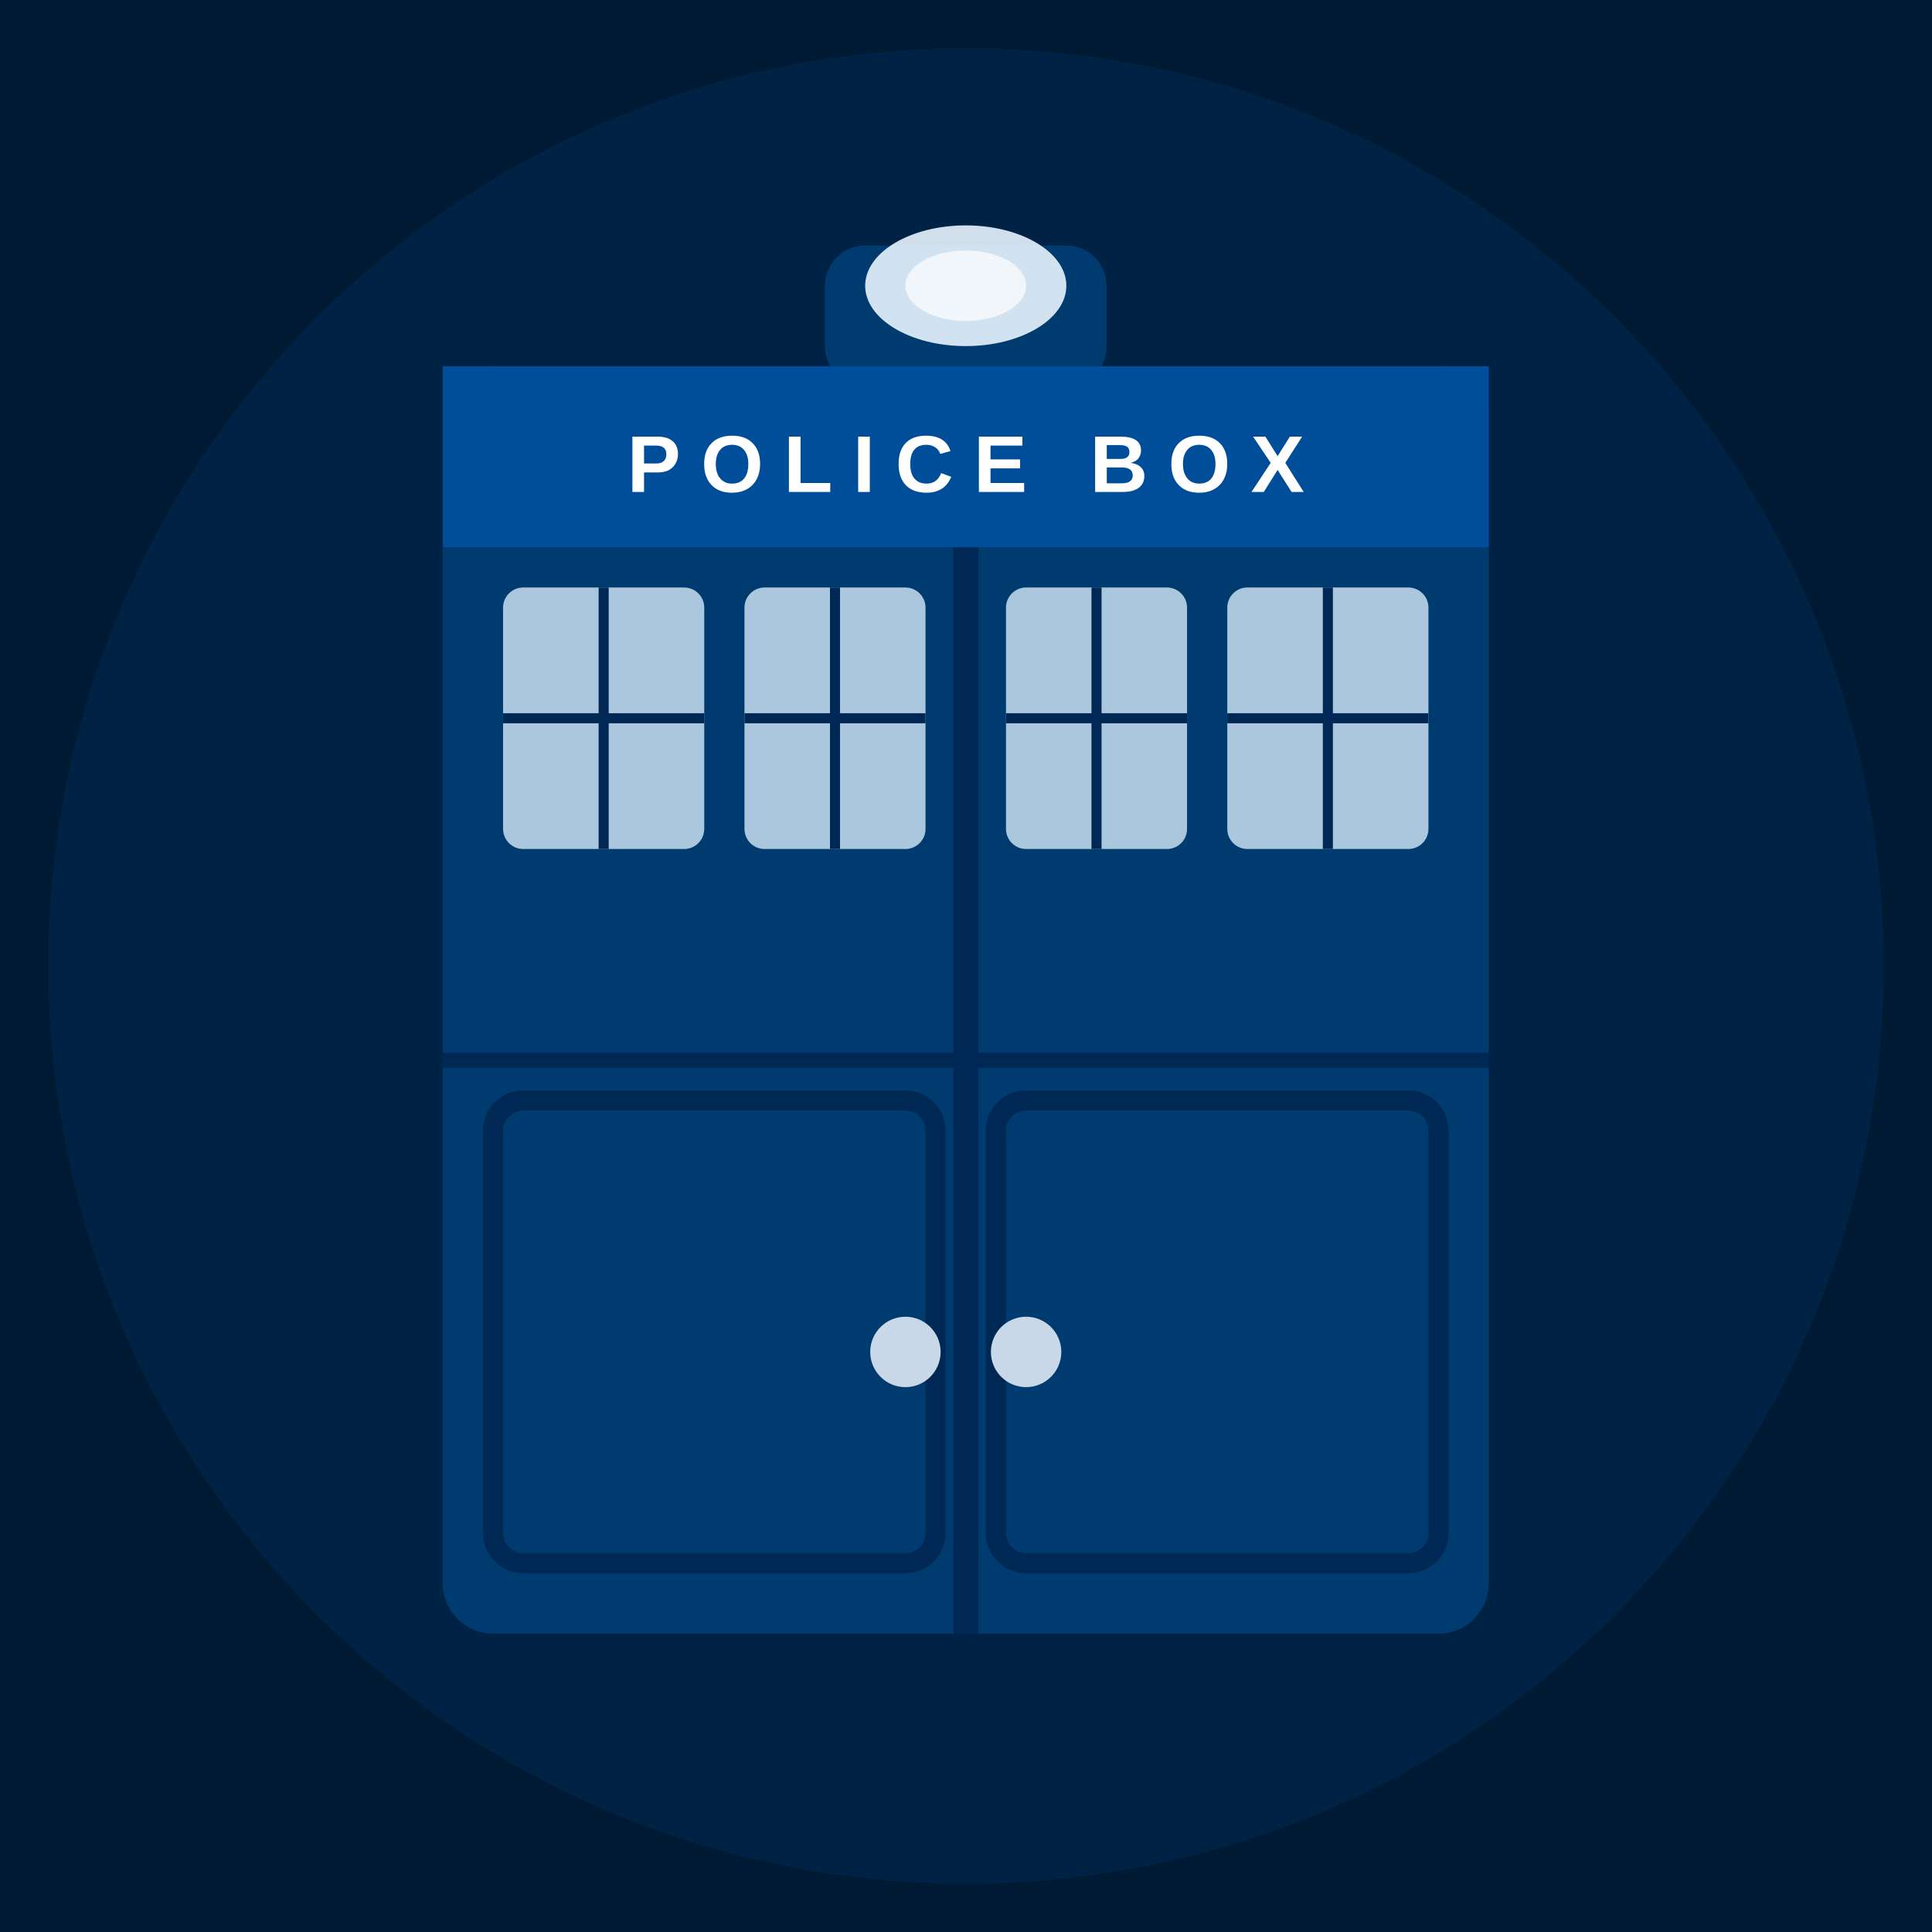
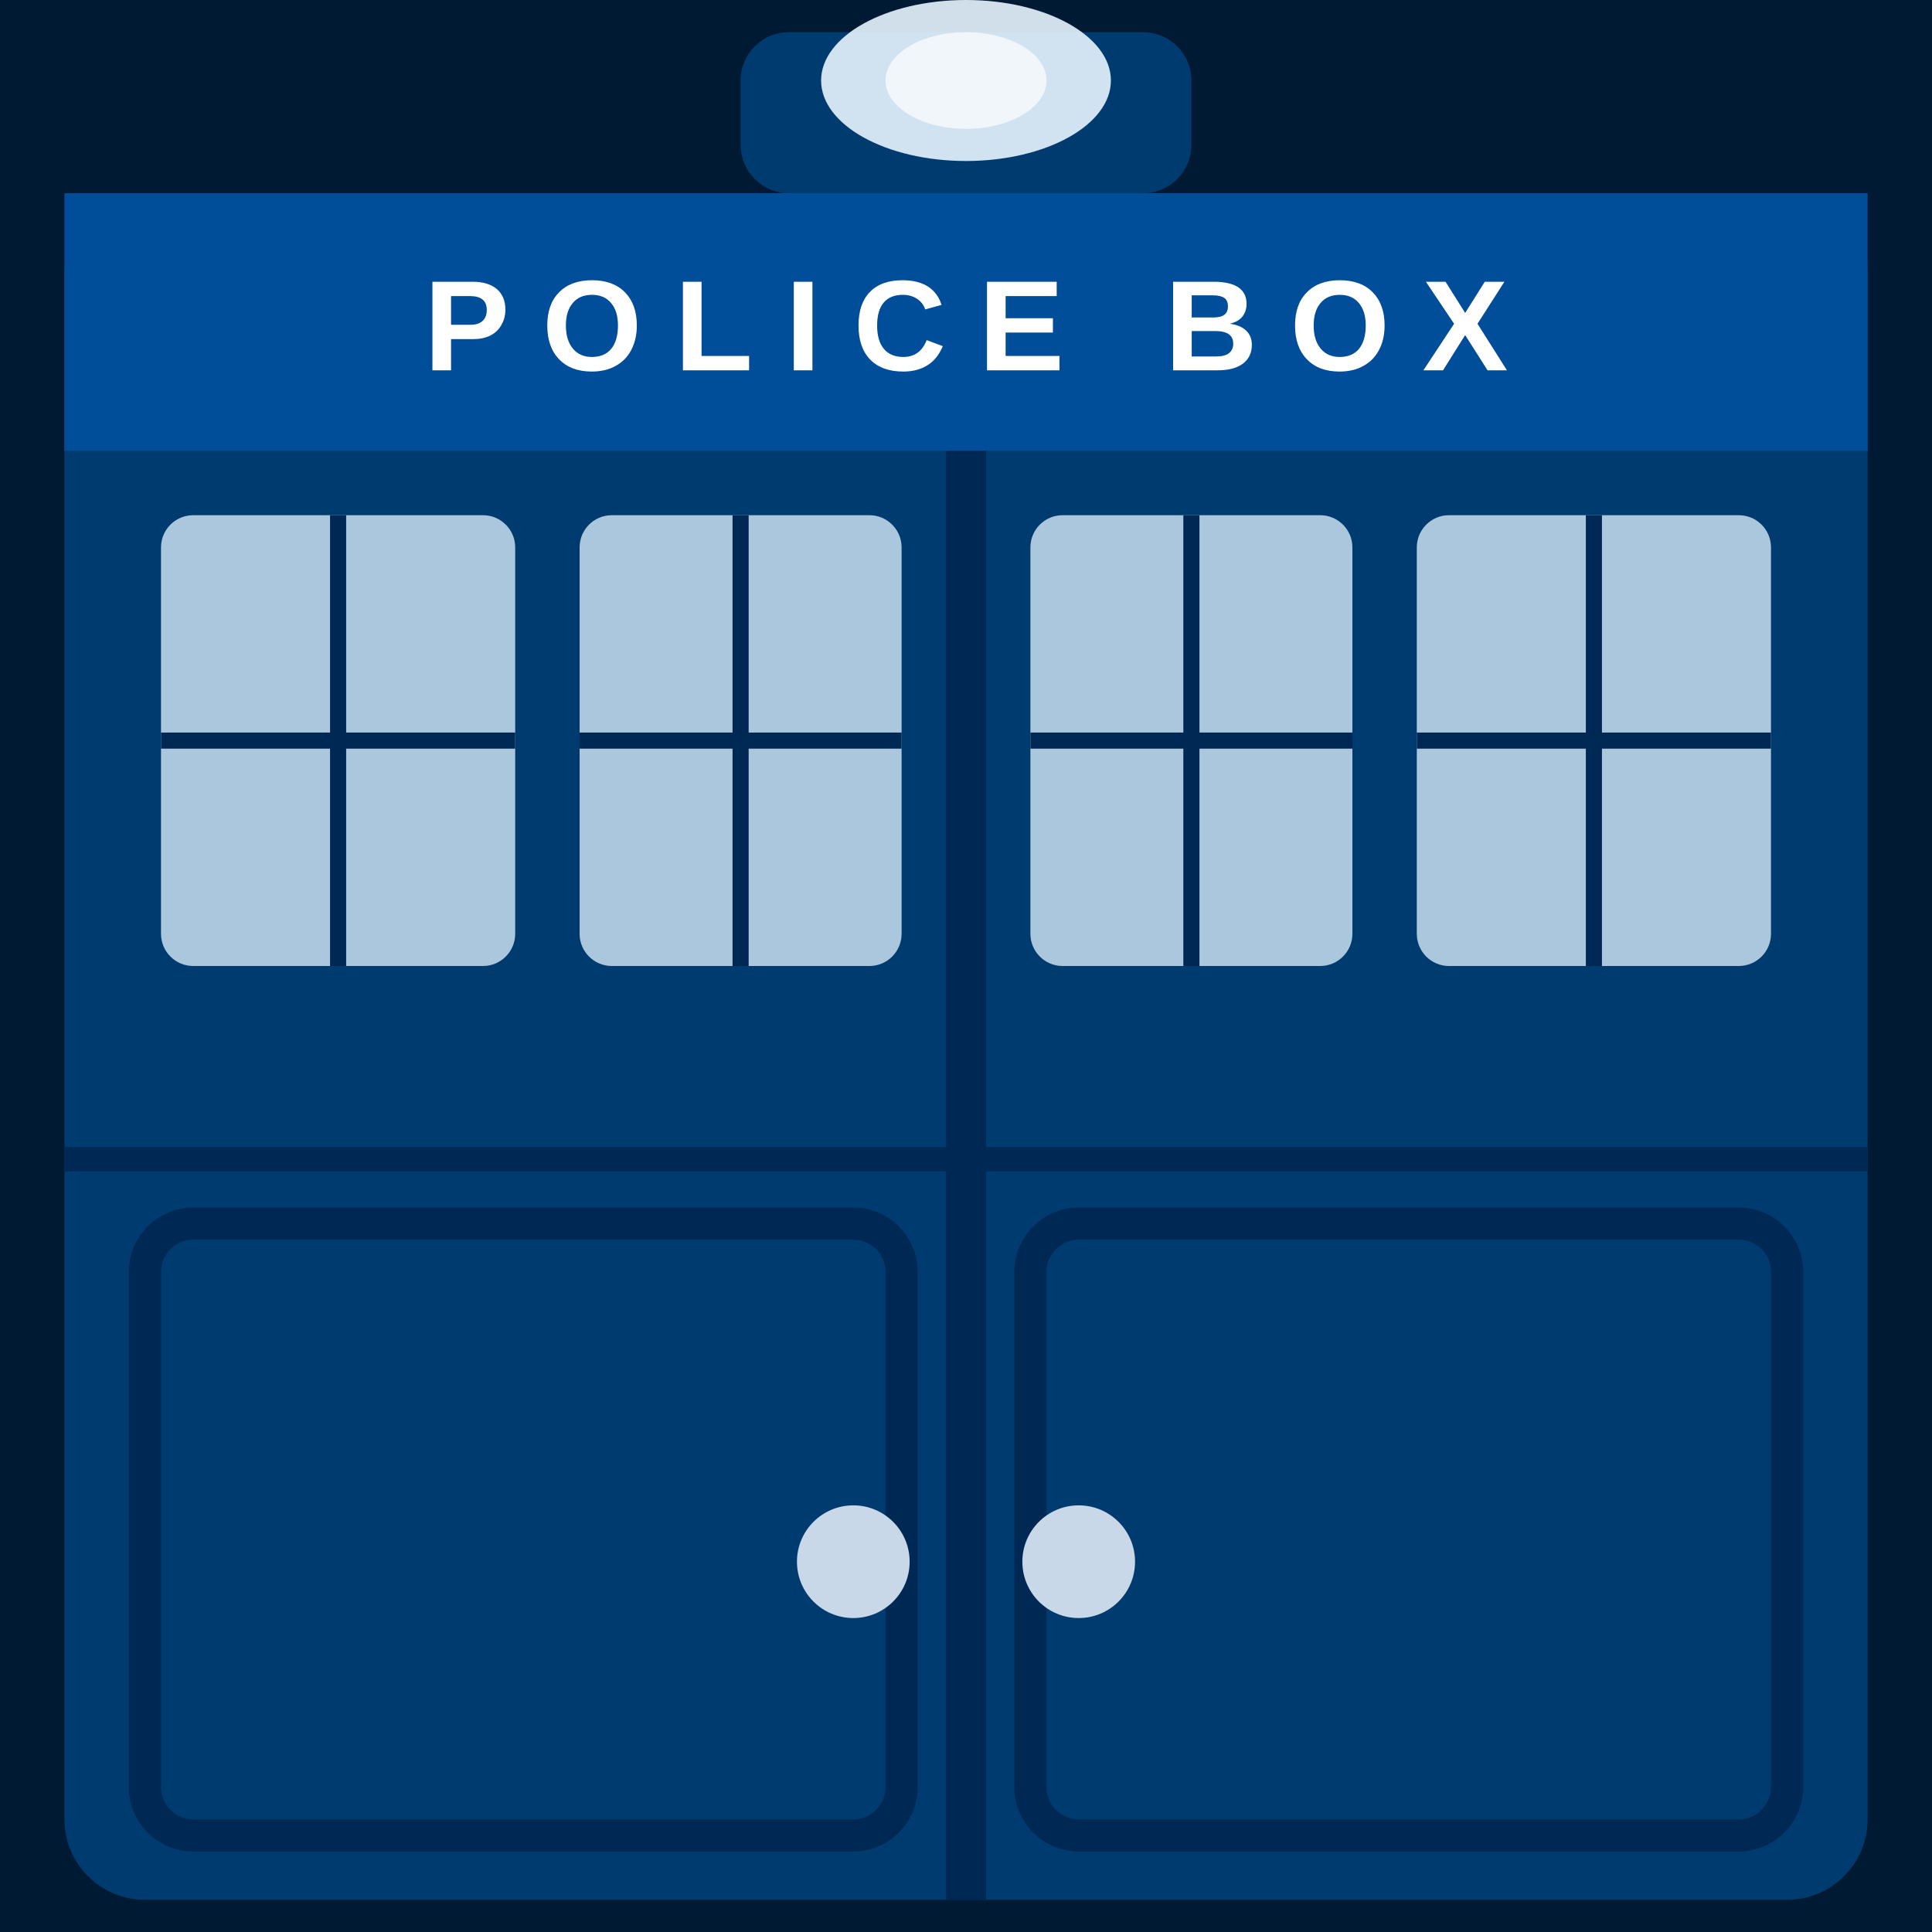
- <svg xmlns="http://www.w3.org/2000/svg" viewBox="0 0 160 160">
-   <rect width="160" height="160" fill="#001a33" />
-   <circle cx="80" cy="80" r="76" fill="#002244" />
-   <g transform="translate(30, 17) scale(0.833)">
-     <rect x="46" y="4" width="28" height="14" rx="4" fill="#003b6f" />
-     <ellipse cx="60" cy="8" rx="10" ry="6" fill="#e8f4ff" opacity="0.9" />
-     <ellipse cx="60" cy="8" rx="6" ry="3.5" fill="white" opacity="0.7" />
-     <rect x="8" y="16" width="104" height="126" rx="5" fill="#003b6f" />
-     <rect x="8" y="16" width="104" height="18" fill="#004d99" />
-     <text x="60" y="28.5" font-family="Arial" font-weight="bold" font-size="8" fill="white" text-anchor="middle" letter-spacing="2">POLICE  BOX</text>
-     <line x1="60" y1="34" x2="60" y2="142" stroke="#002855" stroke-width="2.5" />
-     <line x1="8" y1="85" x2="112" y2="85" stroke="#002855" stroke-width="1.5" />
-     <rect x="14" y="38" width="20" height="26" rx="2" fill="#c8dff0" opacity="0.85" />
-     <line x1="24" y1="38" x2="24" y2="64" stroke="#002855" stroke-width="1" />
-     <line x1="14" y1="51" x2="34" y2="51" stroke="#002855" stroke-width="1" />
-     <rect x="38" y="38" width="18" height="26" rx="2" fill="#c8dff0" opacity="0.85" />
-     <line x1="47" y1="38" x2="47" y2="64" stroke="#002855" stroke-width="1" />
-     <line x1="38" y1="51" x2="56" y2="51" stroke="#002855" stroke-width="1" />
-     <rect x="64" y="38" width="18" height="26" rx="2" fill="#c8dff0" opacity="0.85" />
-     <line x1="73" y1="38" x2="73" y2="64" stroke="#002855" stroke-width="1" />
-     <line x1="64" y1="51" x2="82" y2="51" stroke="#002855" stroke-width="1" />
-     <rect x="86" y="38" width="20" height="26" rx="2" fill="#c8dff0" opacity="0.85" />
-     <line x1="96" y1="38" x2="96" y2="64" stroke="#002855" stroke-width="1" />
-     <line x1="86" y1="51" x2="106" y2="51" stroke="#002855" stroke-width="1" />
-     <rect x="13" y="89" width="44" height="46" rx="3" fill="none" stroke="#002855" stroke-width="2" />
-     <rect x="63" y="89" width="44" height="46" rx="3" fill="none" stroke="#002855" stroke-width="2" />
-     <circle cx="54" cy="114" r="3.5" fill="#c8d8e8" />
-     <circle cx="66" cy="114" r="3.5" fill="#c8d8e8" />
-   </g>
+ <svg xmlns="http://www.w3.org/2000/svg" viewBox="0 0 120 120">
+   <rect width="120" height="120" fill="#001a33" />
+   <rect x="46" y="2" width="28" height="10" rx="3" fill="#003b6f" />
+   <ellipse cx="60" cy="5" rx="9" ry="5" fill="#e8f4ff" opacity="0.9" />
+   <ellipse cx="60" cy="5" rx="5" ry="3" fill="white" opacity="0.7" />
+   <rect x="4" y="12" width="112" height="106" rx="5" fill="#003b6f" />
+   <rect x="4" y="12" width="112" height="16" fill="#004d99" />
+   <text x="60" y="23" font-family="Arial" font-weight="bold" font-size="8" fill="white" text-anchor="middle" letter-spacing="2">POLICE  BOX</text>
+   <line x1="60" y1="28" x2="60" y2="118" stroke="#002855" stroke-width="2.5" />
+   <line x1="4" y1="72" x2="116" y2="72" stroke="#002855" stroke-width="1.5" />
+   <rect x="10" y="32" width="22" height="28" rx="2" fill="#c8dff0" opacity="0.85" />
+   <line x1="21" y1="32" x2="21" y2="60" stroke="#002855" stroke-width="1" />
+   <line x1="10" y1="46" x2="32" y2="46" stroke="#002855" stroke-width="1" />
+   <rect x="36" y="32" width="20" height="28" rx="2" fill="#c8dff0" opacity="0.85" />
+   <line x1="46" y1="32" x2="46" y2="60" stroke="#002855" stroke-width="1" />
+   <line x1="36" y1="46" x2="56" y2="46" stroke="#002855" stroke-width="1" />
+   <rect x="64" y="32" width="20" height="28" rx="2" fill="#c8dff0" opacity="0.85" />
+   <line x1="74" y1="32" x2="74" y2="60" stroke="#002855" stroke-width="1" />
+   <line x1="64" y1="46" x2="84" y2="46" stroke="#002855" stroke-width="1" />
+   <rect x="88" y="32" width="22" height="28" rx="2" fill="#c8dff0" opacity="0.85" />
+   <line x1="99" y1="32" x2="99" y2="60" stroke="#002855" stroke-width="1" />
+   <line x1="88" y1="46" x2="110" y2="46" stroke="#002855" stroke-width="1" />
+   <rect x="9" y="76" width="47" height="38" rx="3" fill="none" stroke="#002855" stroke-width="2" />
+   <rect x="64" y="76" width="47" height="38" rx="3" fill="none" stroke="#002855" stroke-width="2" />
+   <circle cx="53" cy="97" r="3.5" fill="#c8d8e8" />
+   <circle cx="67" cy="97" r="3.5" fill="#c8d8e8" />
</svg>
